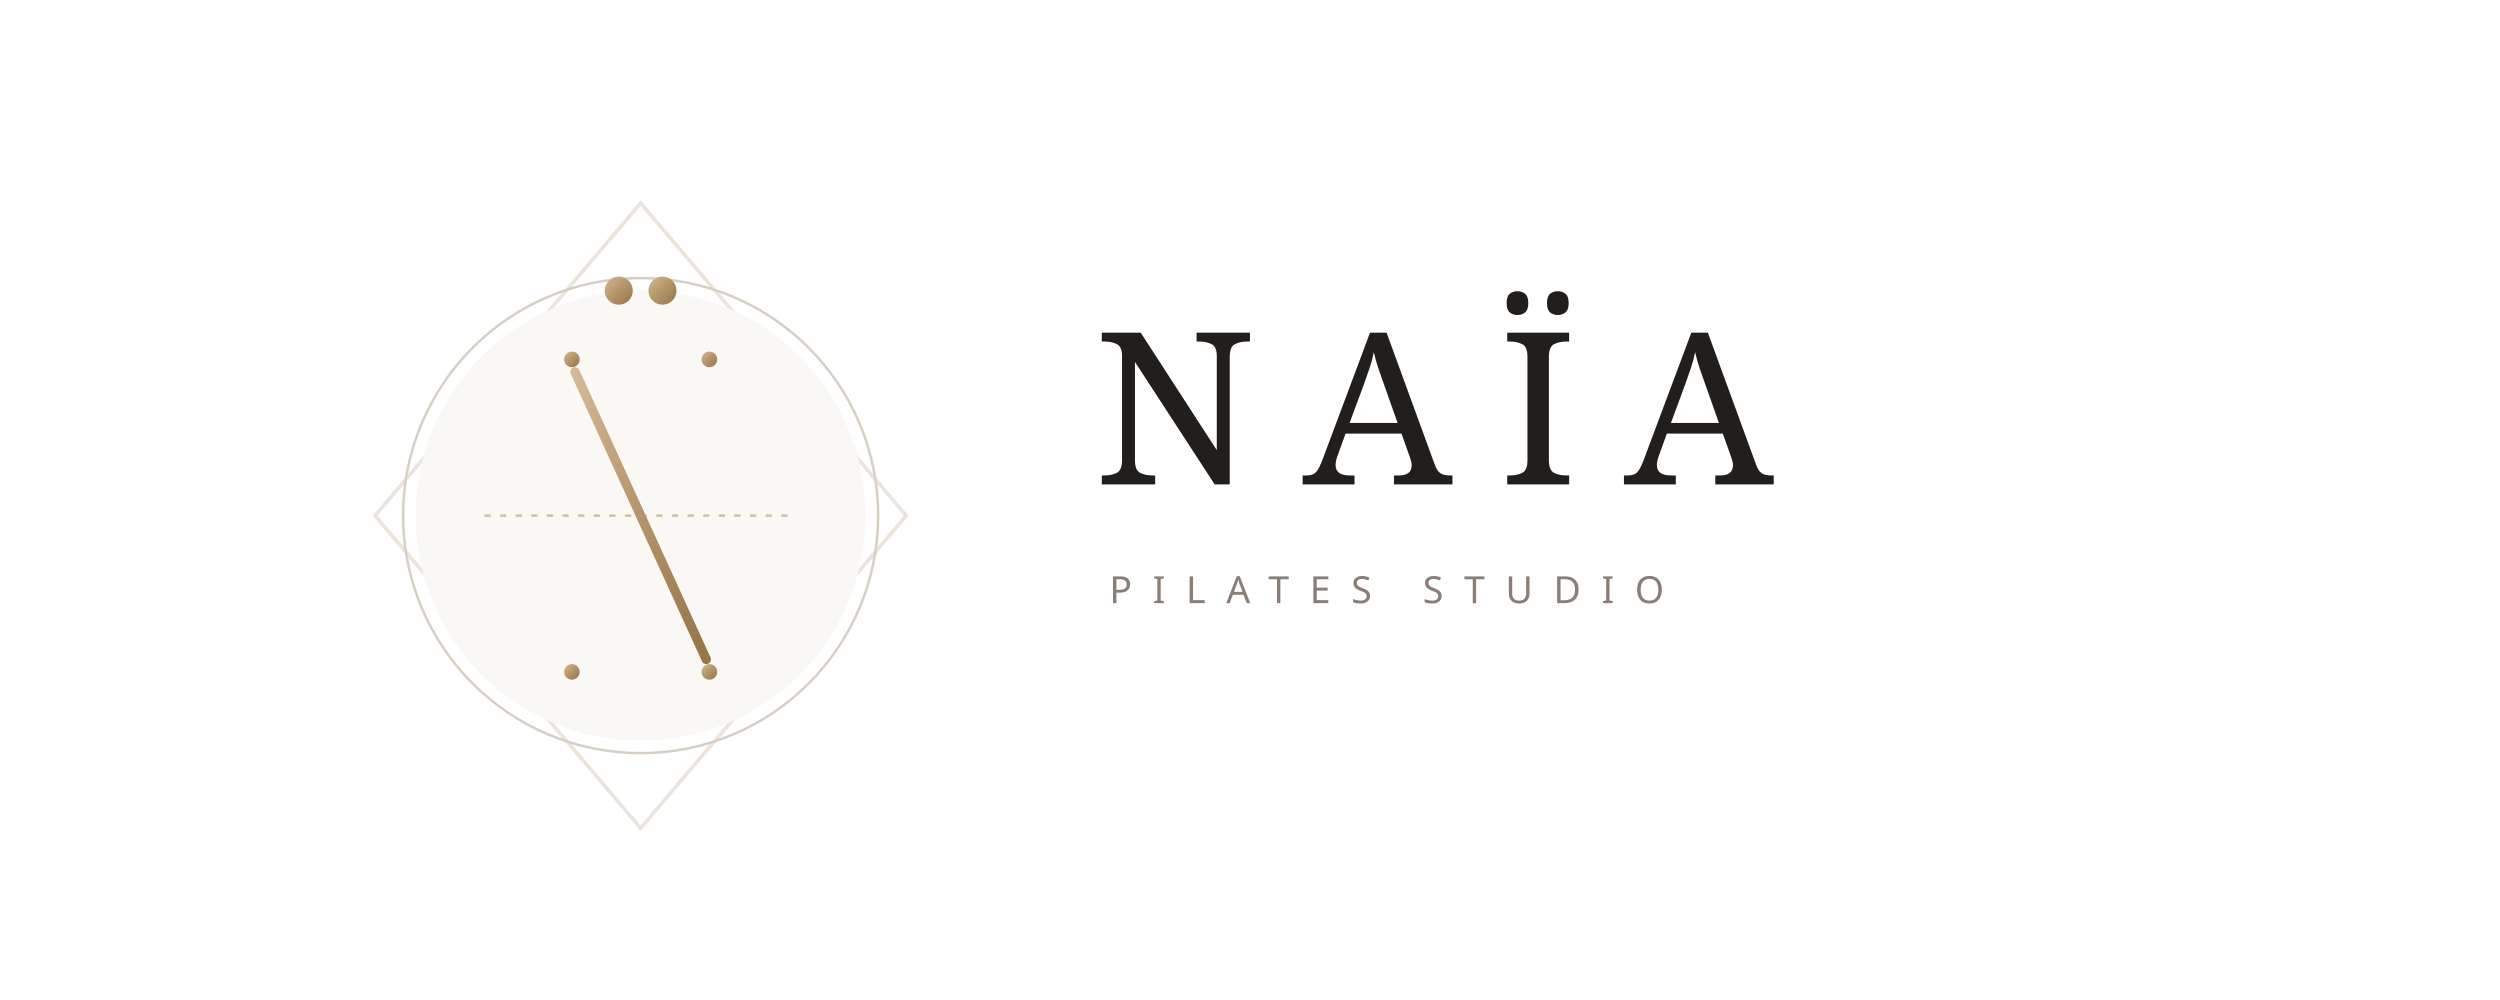
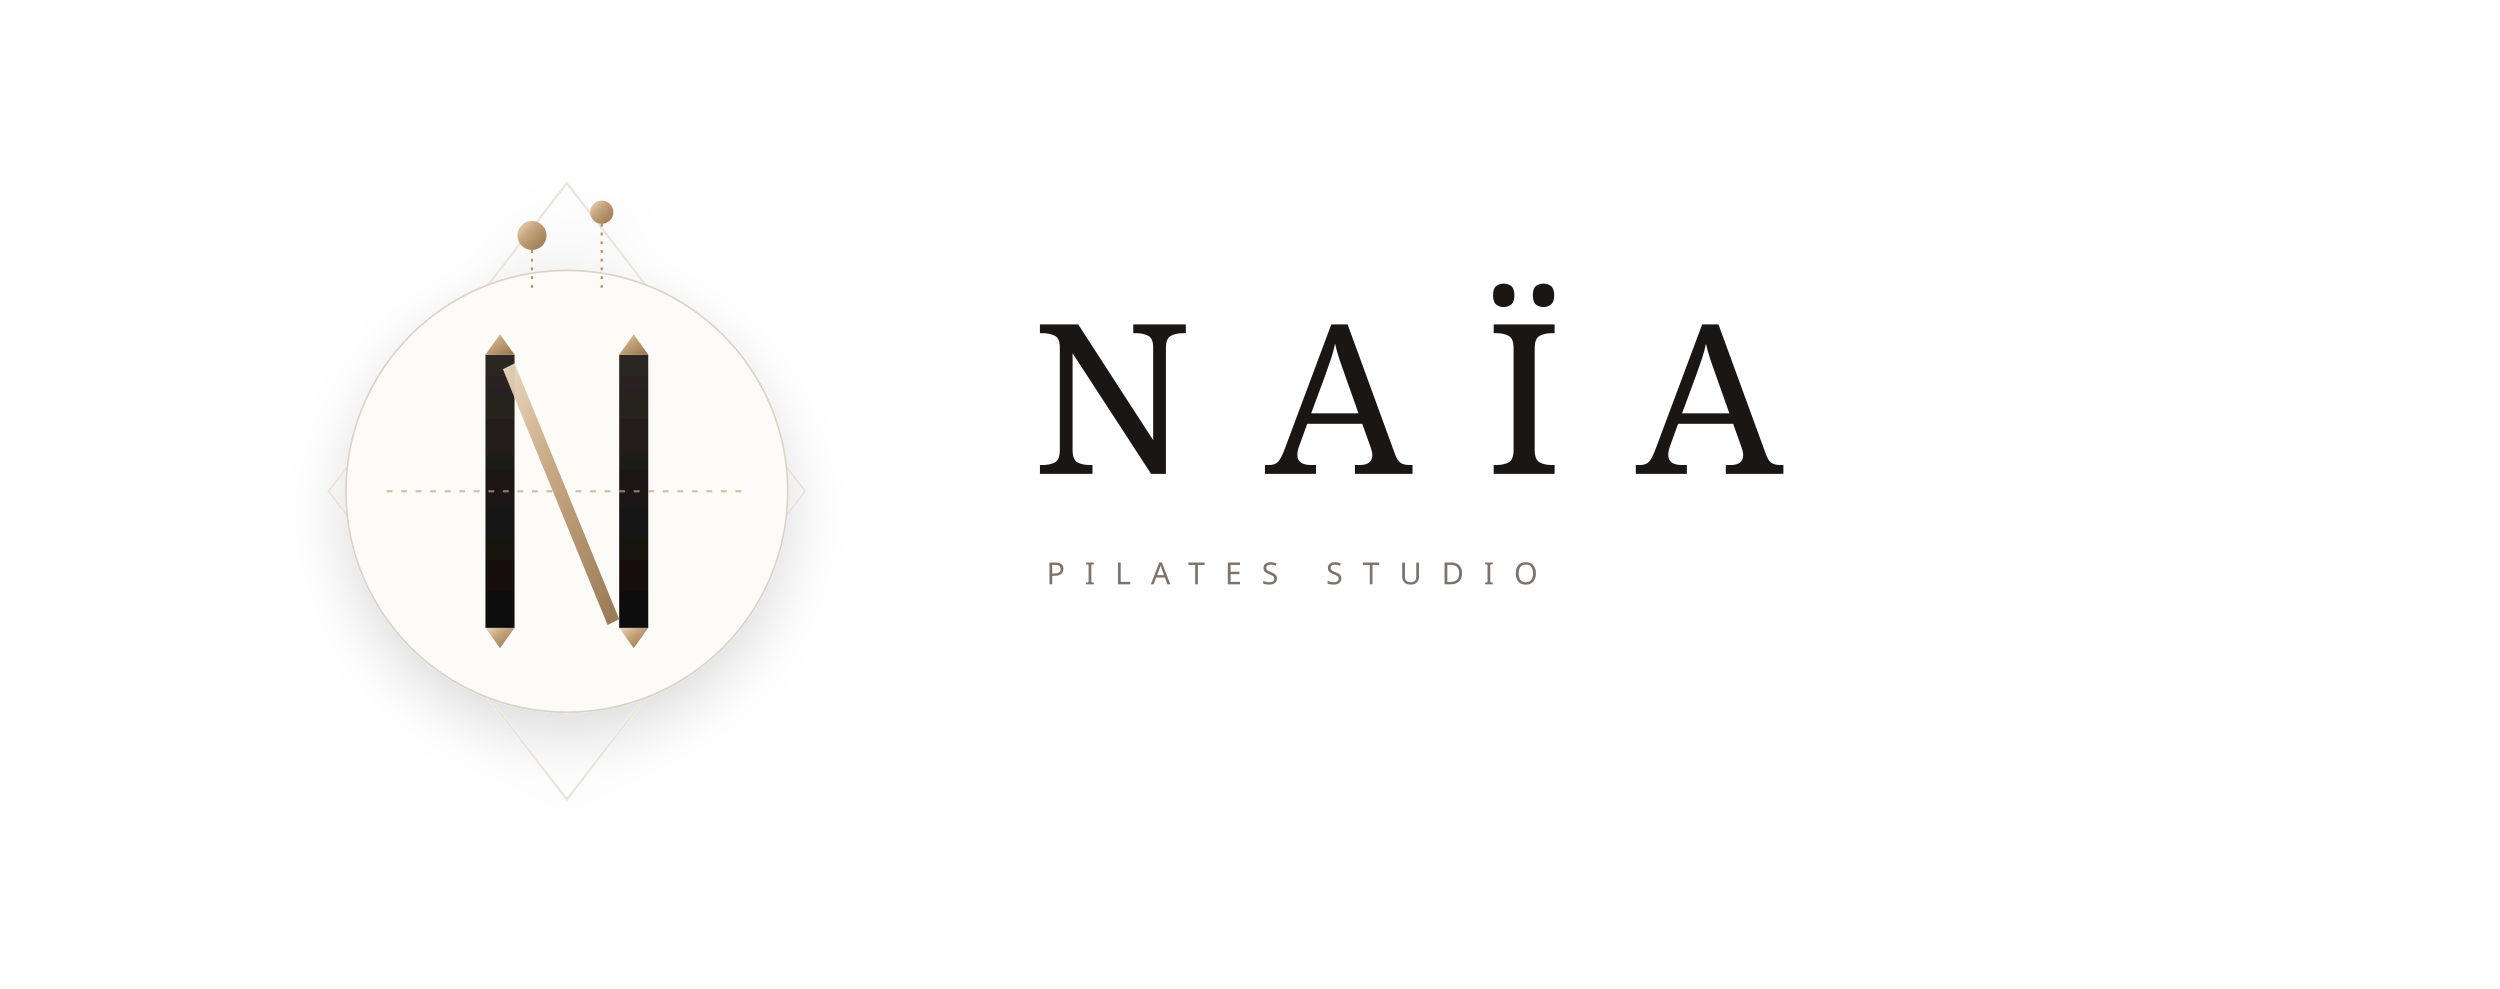
- <svg xmlns="http://www.w3.org/2000/svg" viewBox="0 0 800 320" width="100%" height="100%">
+ <svg xmlns="http://www.w3.org/2000/svg" viewBox="0 0 860 340" width="100%" height="100%">
  <defs>
-     <linearGradient id="bronzeGrad" x1="0%" y1="0%" x2="100%" y2="100%">
-       <stop offset="0%" stop-color="#D4BA97" />
-       <stop offset="45%" stop-color="#B8976C" />
-       <stop offset="100%" stop-color="#967448" />
+     <linearGradient id="monolithObsidian" x1="0%" y1="0%" x2="0%" y2="100%">
+       <stop offset="0%" stop-color="#2D2724" />
+       <stop offset="50%" stop-color="#1B1715" />
+       <stop offset="100%" stop-color="#0E0C0B" />
    </linearGradient>
-     <linearGradient id="espressoGrad" x1="0%" y1="0%" x2="0%" y2="100%">
-       <stop offset="0%" stop-color="#2B2523" />
-       <stop offset="100%" stop-color="#1A1615" />
+     <linearGradient id="champagneSpecular" x1="0%" y1="0%" x2="100%" y2="100%">
+       <stop offset="0%" stop-color="#EAD9C2" />
+       <stop offset="40%" stop-color="#C5A47C" />
+       <stop offset="100%" stop-color="#93724B" />
    </linearGradient>
+     <filter id="monolithShadow" x="-20%" y="-20%" width="140%" height="140%">
+       <feDropShadow dx="0" dy="8" stdDeviation="10" flood-color="#0E0C0B" flood-opacity="0.14" />
+     </filter>
  </defs>
  <style>
-     .arch-title {
-       font-family: 'Bodoni MT', 'Didot', 'Cinzel', 'Playfair Display', serif;
-       font-size: 68px;
+     .monolith-title {
+       font-family: 'Bodoni MT', 'Didot', 'Playfair Display', serif;
+       font-size: 72px;
+       font-weight: 400;
+       letter-spacing: 0.35em;
+       fill: #1A1614;
+     }
+     .monolith-sub {
+       font-family: 'Futura', 'Century Gothic', 'Montserrat', sans-serif;
+       font-size: 10.5px;
      font-weight: 500;
-       letter-spacing: 0.22em;
-       fill: #221E1C;
-     }
-     .arch-subtitle {
-       font-family: 'Futura', 'Century Gothic', 'Montserrat', sans-serif;
-       font-size: 12px;
-       font-weight: 400;
-       letter-spacing: 0.55em;
-       fill: #8A7E78;
-     }
-     .diaeresis-dot {
-       fill: url(#bronzeGrad);
+       letter-spacing: 0.65em;
+       fill: #7D736C;
    }
  </style>
-   <rect width="800" height="320" fill="transparent" />
-   <g transform="translate(60, 40)">
-     <g id="arch-icon" transform="translate(45, 15)">
-       <polygon points="100,10 185,110 100,210 15,110" fill="none" stroke="#EAE4DC" stroke-width="1.2" />
-       <circle cx="100" cy="110" r="76" fill="none" stroke="#D8CFC4" stroke-width="0.8" />
-       <circle cx="100" cy="110" r="72" fill="#FAF8F5" />
-       <line x1="78" y1="62" x2="78" y2="158" stroke="url(#espressoGrad)" stroke-width="4.5" stroke-linecap="round" />
-       <circle cx="78" cy="60" r="2.5" fill="url(#bronzeGrad)" />
-       <circle cx="78" cy="160" r="2.5" fill="url(#bronzeGrad)" />
-       <path d="M 79 64 L 121 156" stroke="url(#bronzeGrad)" stroke-width="3" stroke-linecap="round" />
-       <line x1="122" y1="62" x2="122" y2="158" stroke="url(#espressoGrad)" stroke-width="4.5" stroke-linecap="round" />
-       <circle cx="122" cy="60" r="2.5" fill="url(#bronzeGrad)" />
-       <circle cx="122" cy="160" r="2.5" fill="url(#bronzeGrad)" />
-       <circle cx="93" cy="38" r="4.5" class="diaeresis-dot" />
-       <circle cx="107" cy="38" r="4.5" class="diaeresis-dot" />
-       <line x1="50" y1="110" x2="150" y2="110" stroke="#B8976C" stroke-width="0.8" stroke-dasharray="2 3" opacity="0.6" />
+   <rect width="860" height="340" fill="transparent" />
+   <g transform="translate(60, 45)">
+     <g id="monolith-sculpture" transform="translate(35, 12)" filter="url(#monolithShadow)">
+       <polygon points="100,6 182,112 100,218 18,112" fill="none" stroke="#EAE4DC" stroke-width="0.8" />
+       <circle cx="100" cy="112" r="76" fill="#FDFBF8" stroke="#DCD3C7" stroke-width="0.6" />
+       <path d="M 72 65 L 82 65 L 82 159 L 72 159 Z" fill="url(#monolithObsidian)" />
+       <polygon points="72,65 82,65 77,58" fill="url(#champagneSpecular)" />
+       <polygon points="72,159 82,159 77,166" fill="url(#champagneSpecular)" />
+       <path d="M 118 65 L 128 65 L 128 159 L 118 159 Z" fill="url(#monolithObsidian)" />
+       <polygon points="118,65 128,65 123,58" fill="url(#champagneSpecular)" />
+       <polygon points="118,159 128,159 123,166" fill="url(#champagneSpecular)" />
+       <path d="M 82 68 L 118 156 L 114 158 L 78 70 Z" fill="url(#champagneSpecular)" opacity="0.95" />
+       <line x1="88" y1="42" x2="88" y2="28" stroke="#B39266" stroke-width="0.75" stroke-dasharray="1 2" />
+       <circle cx="88" cy="24" r="5" fill="url(#champagneSpecular)" />
+       <line x1="112" y1="42" x2="112" y2="20" stroke="#B39266" stroke-width="0.75" stroke-dasharray="1 2" />
+       <circle cx="112" cy="16" r="4" fill="url(#champagneSpecular)" />
+       <line x1="38" y1="112" x2="162" y2="112" stroke="#C5A47C" stroke-width="0.75" stroke-dasharray="2 3" opacity="0.7" />
    </g>
-     <g transform="translate(290, 115)">
-       <text x="0" y="0" class="arch-title">NAÏA</text>
-       <text x="5" y="38" class="arch-subtitle">PILATES STUDIO</text>
-       <line x1="4" y1="16" x2="340" y2="16" stroke="url(#bronzeGrad)" stroke-width="1.2" />
+     <g transform="translate(295, 118)">
+       <text x="0" y="0" class="monolith-title">NAÏA</text>
+       <text x="5" y="38" class="monolith-sub">PILATES STUDIO</text>
+       <line x1="4" y1="14" x2="365" y2="14" stroke="url(#champagneSpecular)" stroke-width="1.2" />
    </g>
  </g>
</svg>
